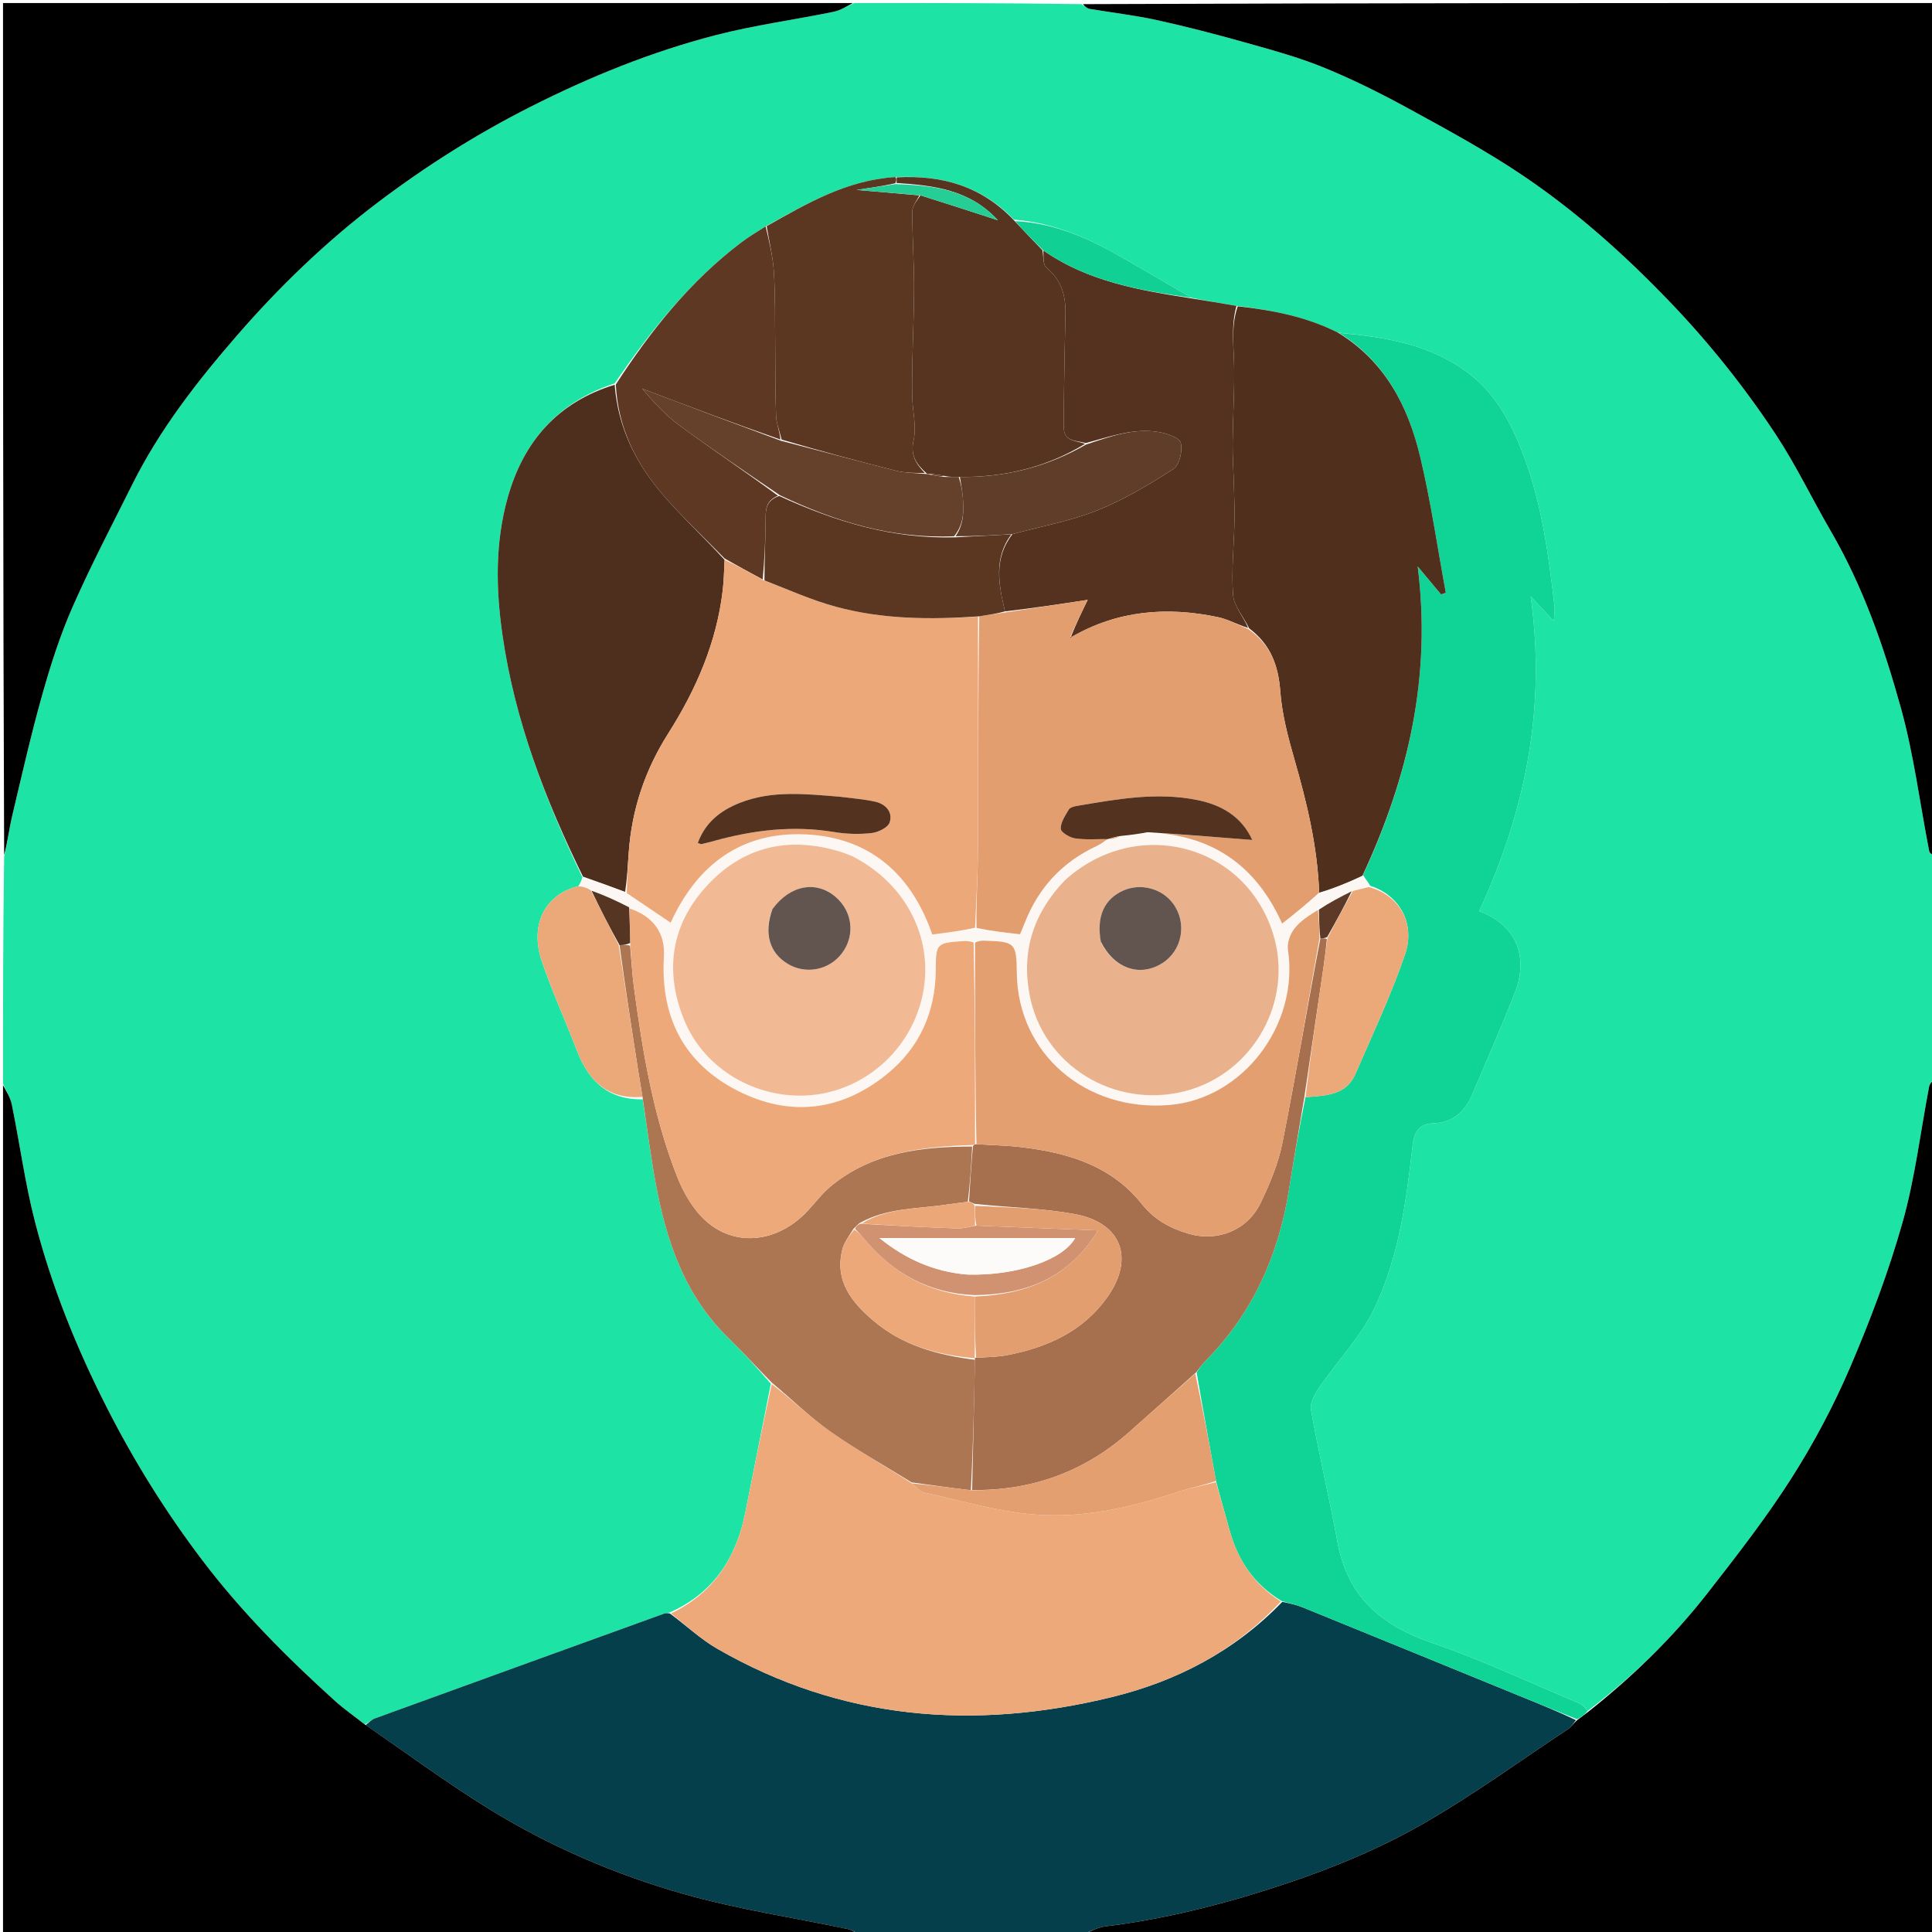
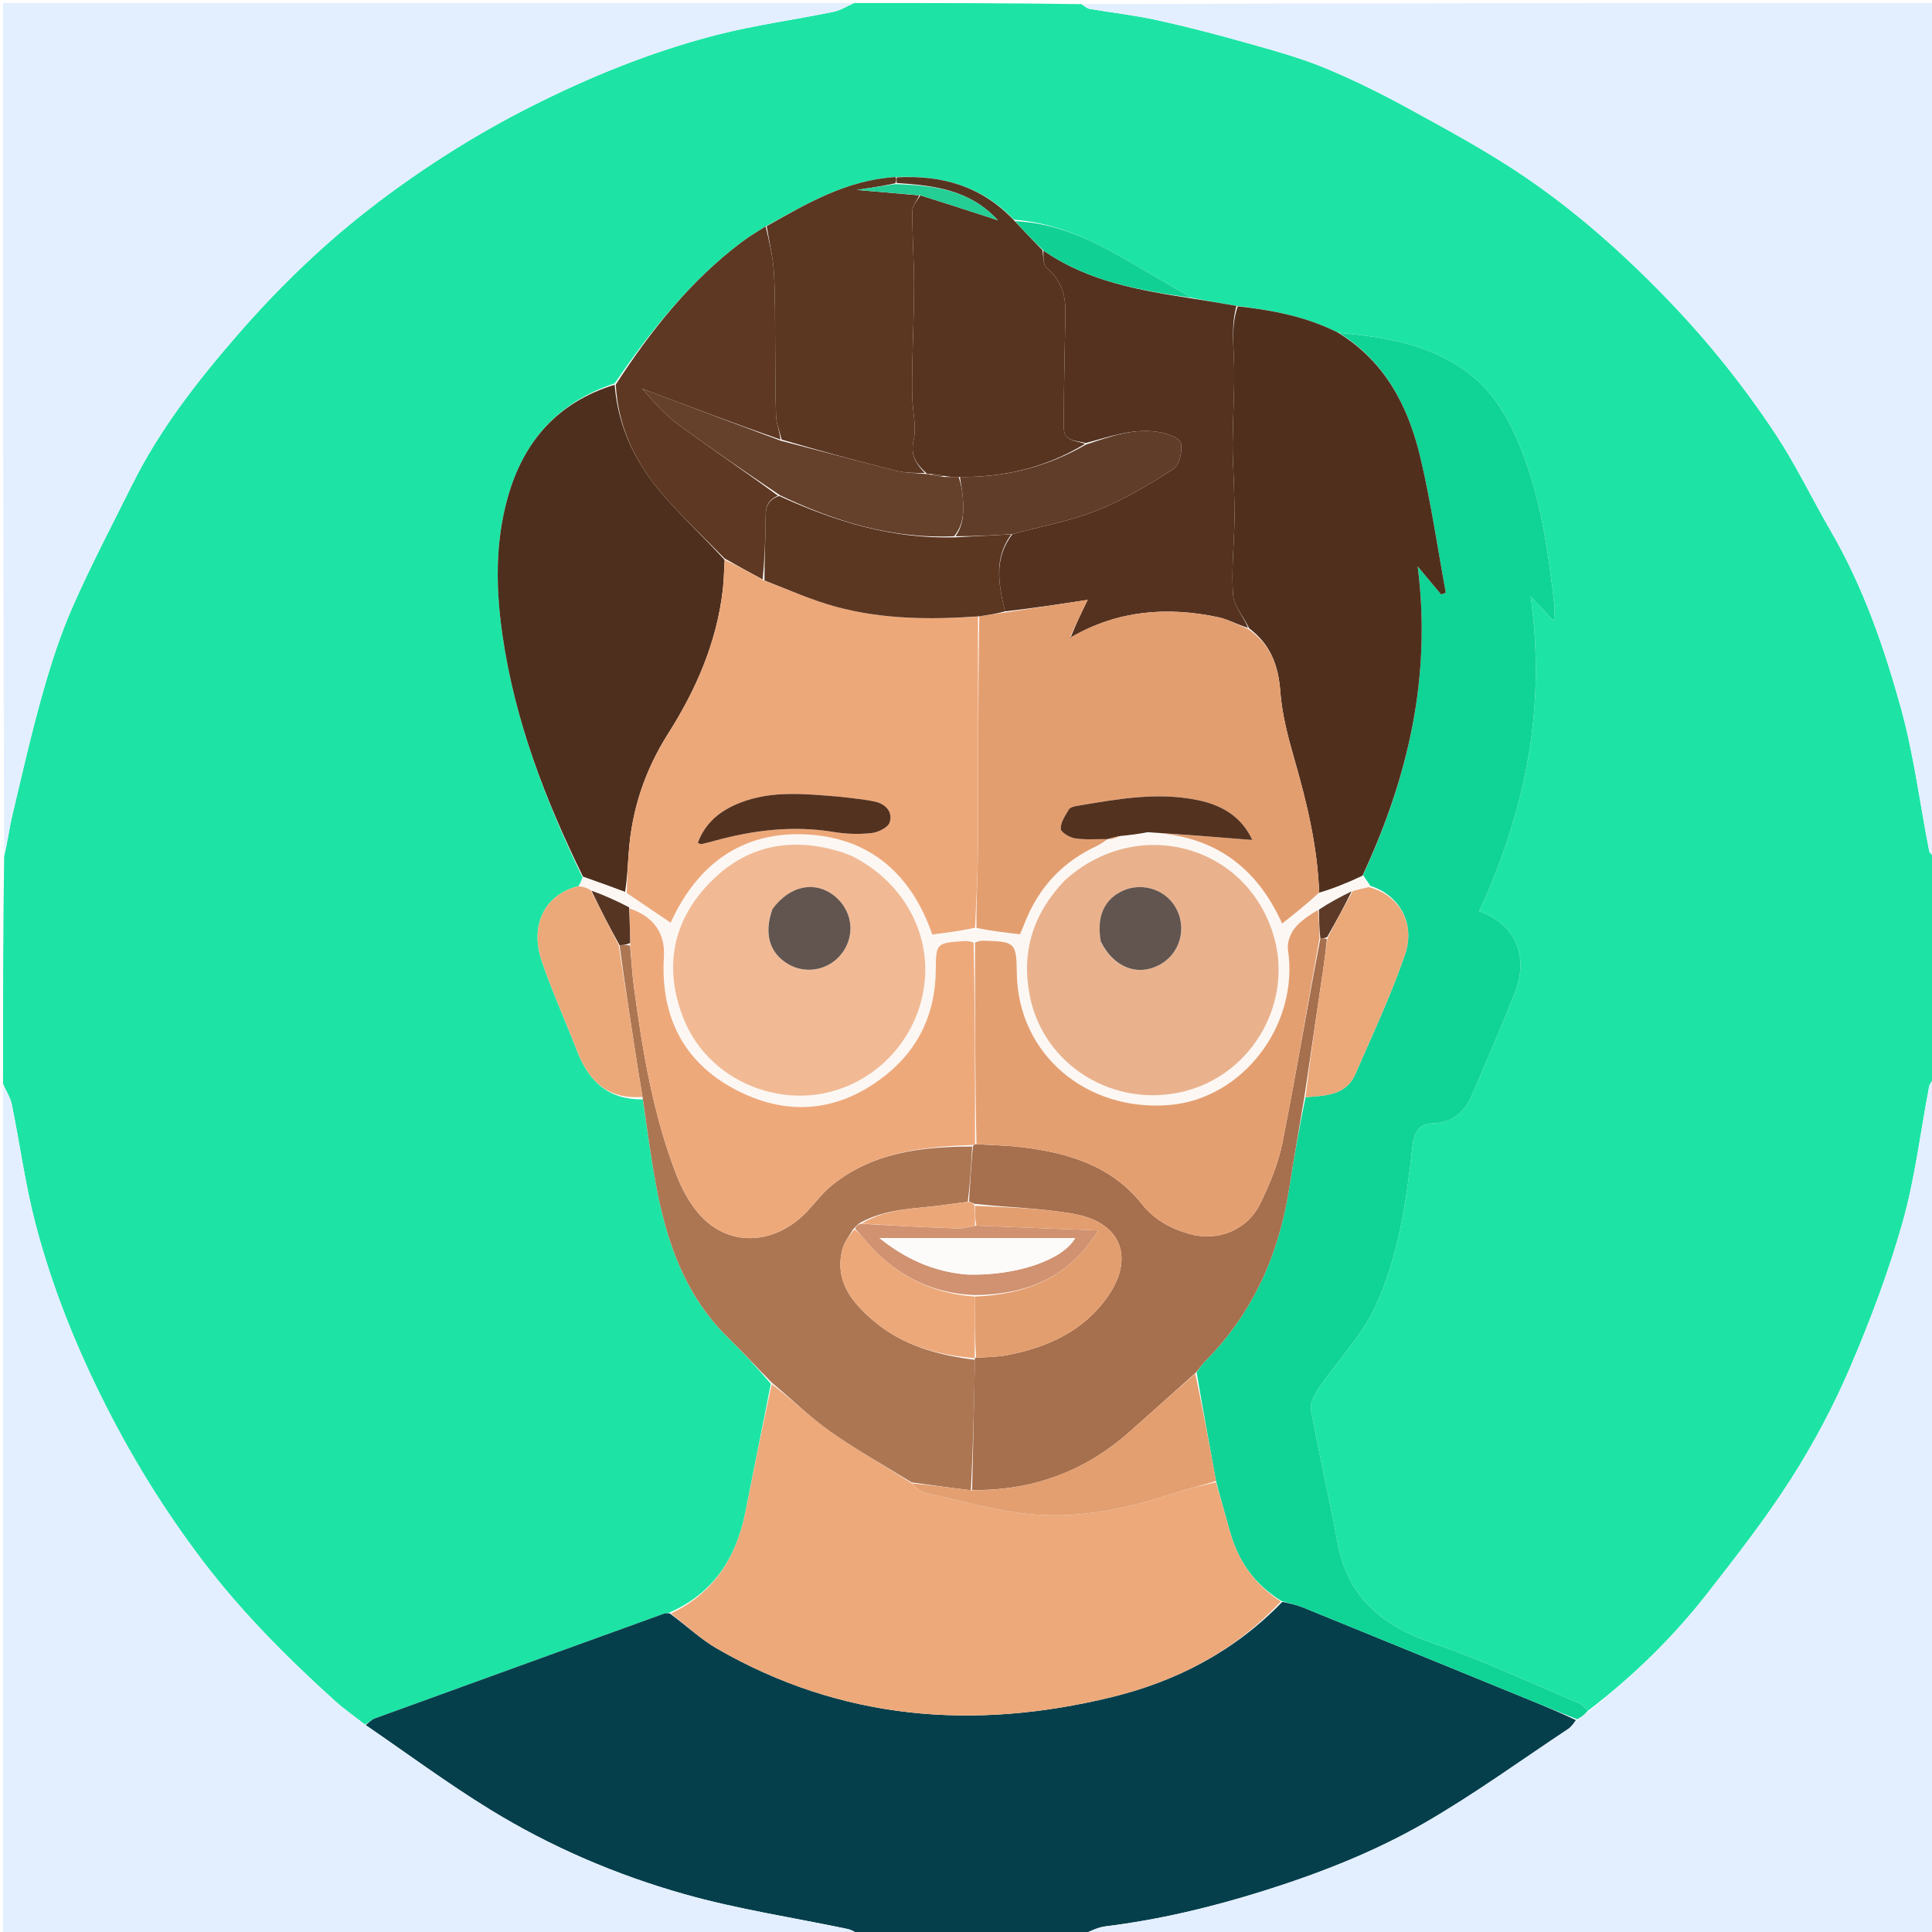
<svg xmlns="http://www.w3.org/2000/svg" version="1.1" id="Layer_1" x="0px" y="0px" width="100%" viewBox="0 0 640 640" enable-background="new 0 0 640 640" xml:space="preserve">
  <path fill="#1DE4A5" opacity="1" stroke="none" d=" M641,284   C641,308.354 641,332.708 640.63,357.266   C639.844,358.312 639.213,359.115 639.042,360.006   C636.167,375.004 634.382,390.304 630.245,404.941   C625.612,421.332 619.541,437.417 612.818,453.087   C607.35,465.831 600.745,478.245 593.279,489.932   C584.885,503.072 575.235,515.447 565.628,527.763   C554.118,542.517 540.73,555.497 525.947,566.767   C524.992,565.699 524.242,564.707 523.251,564.291   C506.987,557.474 490.977,549.901 474.327,544.201   C457.591,538.471 446.387,528.924 443.078,510.984   C440.367,496.286 436.924,481.722 434.276,467.014   C433.87,464.758 435.563,461.746 437.034,459.596   C443.118,450.705 450.924,442.687 455.436,433.096   C463.265,416.458 465.864,398.122 467.879,379.908   C468.404,375.17 469.849,372.267 474.805,372.103   C481.283,371.889 485.241,368.318 487.636,362.691   C492.453,351.38 497.411,340.12 501.875,328.669   C506.08,317.88 503.191,306.739 490.001,301.832   C505.065,269.176 512.314,235.112 507.041,197.531   C510.136,200.846 512.16,203.015 514.715,205.751   C514.843,203.534 515.109,202.221 514.963,200.955   C512.901,183.104 510.553,165.309 503.763,148.463   C499.923,138.938 495.027,130.183 486.657,123.771   C473.917,114.012 458.885,111.683 443.215,110.18   C432.554,104.82 421.394,102.719 409.597,101.324   C404.456,100.421 399.727,99.66 394.758,98.663   C387.314,94.282 380.088,90.178 372.914,85.985   C361.478,79.3 349.626,73.825 335.858,72.763   C325.054,61.484 311.816,57.953 296.641,58.648   C280.469,59.641 267.274,67.42 253.629,74.993   C250.68,76.831 247.981,78.473 245.475,80.371   C228.588,93.17 215.608,109.463 203.615,127.016   C184.665,133.257 173.392,146.287 168.184,164.833   C163.971,179.839 164.255,195.091 166.448,210.347   C170.513,238.622 180.603,264.915 192.975,290.688   C192.544,291.822 192.256,292.655 191.58,293.558   C180.413,296.34 175.376,306.447 179.526,318.55   C182.974,328.604 187.382,338.325 191.215,348.251   C195.061,358.211 201.525,364.329 212.908,364.178   C214.342,373.654 215.514,382.727 217.154,391.716   C220.668,410.977 226.755,429.071 241.298,443.227   C246.177,447.977 250.747,453.044 255.354,458.39   C252.48,472.827 249.724,486.843 246.938,500.853   C243.945,515.899 236.554,527.686 221.727,534.203   C220.868,534.317 220.371,534.397 219.906,534.566   C187.99,546.109 156.072,557.65 124.177,569.253   C123.034,569.668 122.118,570.705 120.807,571.223   C117.305,568.473 113.927,566.134 110.907,563.4   C95.047,549.05 79.965,533.93 67.018,516.853   C54.965,500.955 44.477,484.137 35.388,466.267   C25.361,446.555 17.172,426.26 11.647,404.959   C8.321,392.139 6.573,378.914 3.919,365.912   C3.428,363.509 1.997,361.299 1,359   C1,333.979 1,308.958 1.373,283.709   C2.501,279.055 3.018,274.572 4.052,270.212   C7.246,256.74 10.303,243.22 14.062,229.902   C16.838,220.064 19.999,210.235 24.115,200.898   C30.183,187.135 37.189,173.782 43.912,160.312   C52.946,142.21 65.312,126.352 78.454,111.198   C92.578,94.915 108.099,79.95 125.358,66.91   C141.207,54.936 157.862,44.418 175.675,35.407   C195.414,25.422 215.697,17.183 237.01,11.663   C249.837,8.341 263.064,6.579 276.072,3.919   C278.479,3.427 280.695,1.997 283,1   C308.021,1 333.042,1 358.275,1.368   C359.331,2.155 360.134,2.804 361.022,2.955   C368.388,4.207 375.841,5.039 383.129,6.636   C392.922,8.782 402.645,11.306 412.297,14.023   C421.101,16.501 429.997,18.898 438.44,22.342   C448.114,26.289 457.53,30.992 466.705,36.013   C479.418,42.971 492.224,49.906 504.227,57.984   C522.122,70.027 538.16,84.359 553.145,99.979   C566.206,113.595 577.883,128.238 588.224,143.892   C594.977,154.116 600.286,165.284 606.461,175.902   C617.182,194.332 624.112,214.348 629.739,234.677   C634.01,250.108 635.981,266.173 639.075,281.936   C639.229,282.72 640.336,283.316 641,284  z" />
  <path fill="#063F4C" opacity="1" stroke="none" d=" M121.096,571.453   C122.118,570.705 123.034,569.668 124.177,569.253   C156.072,557.65 187.99,546.109 219.906,534.566   C220.371,534.397 220.868,534.317 221.891,534.475   C227.442,538.574 232.106,542.996 237.52,546.119   C278.763,569.907 322.747,573.287 368.209,562.205   C389.685,556.969 408.959,547.014 424.777,530.63   C427.218,531.133 429.462,531.609 431.554,532.46   C455.995,542.402 480.412,552.402 504.836,562.384   C510.61,564.744 516.387,567.095 522.05,569.809   C521.154,571.016 520.504,572.064 519.569,572.684   C503.762,583.169 488.362,594.368 471.961,603.83   C455.114,613.55 436.905,620.647 418.275,626.477   C401.236,631.81 383.953,635.947 366.204,638.133   C363.394,638.479 360.731,640.014 358,641   C333.646,641 309.292,641 284.419,640.612   C282.893,639.815 281.919,639.243 280.872,639.023   C262.783,635.225 244.403,632.47 226.661,627.453   C204.068,621.063 182.396,611.764 162.332,599.434   C148.194,590.747 134.814,580.824 121.096,571.453  z" />
-   <path fill="#000000" opacity="1" stroke="none" d=" M358.469,641   C360.731,640.014 363.394,638.479 366.204,638.133   C383.953,635.947 401.236,631.81 418.275,626.477   C436.905,620.647 455.114,613.55 471.961,603.83   C488.362,594.368 503.762,583.169 519.569,572.684   C520.504,572.064 521.154,571.016 522.351,569.894   C523.857,568.784 524.949,567.947 526.04,567.111   C540.73,555.497 554.118,542.517 565.628,527.763   C575.235,515.447 584.885,503.072 593.279,489.932   C600.745,478.245 607.35,465.831 612.818,453.087   C619.541,437.417 625.612,421.332 630.245,404.941   C634.382,390.304 636.167,375.004 639.042,360.006   C639.213,359.115 639.844,358.312 640.63,357.734   C641,452.26 641,546.521 641,641   C546.979,641 452.958,641 358.469,641  z" />
-   <path fill="#000000" opacity="1" stroke="none" d=" M641,283.531   C640.336,283.316 639.229,282.72 639.075,281.936   C635.981,266.173 634.01,250.108 629.739,234.677   C624.112,214.348 617.182,194.332 606.461,175.902   C600.286,165.284 594.977,154.116 588.224,143.892   C577.883,128.238 566.206,113.595 553.145,99.979   C538.16,84.359 522.122,70.027 504.227,57.984   C492.224,49.906 479.418,42.971 466.705,36.013   C457.53,30.992 448.114,26.289 438.44,22.342   C429.997,18.898 421.101,16.501 412.297,14.023   C402.645,11.306 392.922,8.782 383.129,6.636   C375.841,5.039 368.388,4.207 361.022,2.955   C360.134,2.804 359.331,2.155 358.744,1.368   C452.927,1 546.854,1 641,1   C641,95.021 641,189.042 641,283.531  z" />
-   <path fill="#000000" opacity="1" stroke="none" d=" M120.807,571.223   C134.814,580.824 148.194,590.747 162.332,599.434   C182.396,611.764 204.068,621.063 226.661,627.453   C244.403,632.47 262.783,635.225 280.872,639.023   C281.919,639.243 282.893,639.815 283.951,640.612   C189.74,641 95.479,641 1,641   C1,547.313 1,453.625 1,359.469   C1.997,361.299 3.428,363.509 3.919,365.912   C6.573,378.914 8.321,392.139 11.647,404.959   C17.172,426.26 25.361,446.555 35.388,466.267   C44.477,484.137 54.965,500.955 67.018,516.853   C79.965,533.93 95.047,549.05 110.907,563.4   C113.927,566.134 117.305,568.473 120.807,571.223  z" />
-   <path fill="#000000" opacity="1" stroke="none" d=" M282.531,1   C280.695,1.997 278.479,3.427 276.072,3.919   C263.064,6.579 249.837,8.341 237.01,11.663   C215.697,17.183 195.414,25.422 175.675,35.407   C157.862,44.418 141.207,54.936 125.358,66.91   C108.099,79.95 92.578,94.915 78.454,111.198   C65.312,126.352 52.946,142.21 43.912,160.312   C37.189,173.782 30.183,187.135 24.115,200.898   C19.999,210.235 16.838,220.064 14.062,229.902   C10.303,243.22 7.246,256.74 4.052,270.212   C3.018,274.572 2.501,279.055 1.373,283.241   C1,189.073 1,95.146 1,1   C94.687,1 188.375,1 282.531,1  z" />
+   <path fill="#e3efff" opacity="1" stroke="none" d=" M358.469,641   C360.731,640.014 363.394,638.479 366.204,638.133   C383.953,635.947 401.236,631.81 418.275,626.477   C436.905,620.647 455.114,613.55 471.961,603.83   C488.362,594.368 503.762,583.169 519.569,572.684   C520.504,572.064 521.154,571.016 522.351,569.894   C523.857,568.784 524.949,567.947 526.04,567.111   C540.73,555.497 554.118,542.517 565.628,527.763   C575.235,515.447 584.885,503.072 593.279,489.932   C600.745,478.245 607.35,465.831 612.818,453.087   C619.541,437.417 625.612,421.332 630.245,404.941   C634.382,390.304 636.167,375.004 639.042,360.006   C639.213,359.115 639.844,358.312 640.63,357.734   C641,452.26 641,546.521 641,641   C546.979,641 452.958,641 358.469,641  z" />
+   <path fill="#e3efff" opacity="1" stroke="none" d=" M641,283.531   C640.336,283.316 639.229,282.72 639.075,281.936   C635.981,266.173 634.01,250.108 629.739,234.677   C624.112,214.348 617.182,194.332 606.461,175.902   C600.286,165.284 594.977,154.116 588.224,143.892   C577.883,128.238 566.206,113.595 553.145,99.979   C538.16,84.359 522.122,70.027 504.227,57.984   C492.224,49.906 479.418,42.971 466.705,36.013   C457.53,30.992 448.114,26.289 438.44,22.342   C429.997,18.898 421.101,16.501 412.297,14.023   C402.645,11.306 392.922,8.782 383.129,6.636   C375.841,5.039 368.388,4.207 361.022,2.955   C360.134,2.804 359.331,2.155 358.744,1.368   C452.927,1 546.854,1 641,1   C641,95.021 641,189.042 641,283.531  z" />
+   <path fill="#e3efff" opacity="1" stroke="none" d=" M120.807,571.223   C134.814,580.824 148.194,590.747 162.332,599.434   C182.396,611.764 204.068,621.063 226.661,627.453   C244.403,632.47 262.783,635.225 280.872,639.023   C281.919,639.243 282.893,639.815 283.951,640.612   C189.74,641 95.479,641 1,641   C1,547.313 1,453.625 1,359.469   C1.997,361.299 3.428,363.509 3.919,365.912   C6.573,378.914 8.321,392.139 11.647,404.959   C17.172,426.26 25.361,446.555 35.388,466.267   C44.477,484.137 54.965,500.955 67.018,516.853   C79.965,533.93 95.047,549.05 110.907,563.4   C113.927,566.134 117.305,568.473 120.807,571.223  z" />
+   <path fill="#e3efff" opacity="1" stroke="none" d=" M282.531,1   C280.695,1.997 278.479,3.427 276.072,3.919   C263.064,6.579 249.837,8.341 237.01,11.663   C215.697,17.183 195.414,25.422 175.675,35.407   C157.862,44.418 141.207,54.936 125.358,66.91   C108.099,79.95 92.578,94.915 78.454,111.198   C65.312,126.352 52.946,142.21 43.912,160.312   C37.189,173.782 30.183,187.135 24.115,200.898   C19.999,210.235 16.838,220.064 14.062,229.902   C10.303,243.22 7.246,256.74 4.052,270.212   C3.018,274.572 2.501,279.055 1.373,283.241   C1,189.073 1,95.146 1,1   C94.687,1 188.375,1 282.531,1  z" />
  <path fill="#0FD496" opacity="1" stroke="none" d=" M525.947,566.767   C524.949,567.947 523.857,568.784 522.464,569.535   C516.387,567.095 510.61,564.744 504.836,562.384   C480.412,552.402 455.995,542.402 431.554,532.46   C429.462,531.609 427.218,531.133 424.552,530.367   C415.386,524.801 410.085,516.924 407.381,507.156   C405.886,501.757 404.329,496.375 402.813,490.595   C400.625,478.436 398.425,466.667 396.402,454.579   C397.392,453.212 398.103,452.064 399.032,451.133   C414.893,435.233 423.569,415.845 427.028,393.874   C428.628,383.714 430.391,373.579 432.466,363.453   C439.199,362.94 445.919,362.858 448.982,355.801   C454.672,342.691 460.787,329.704 465.418,316.217   C469.02,305.731 463.38,296.419 453.916,293.441   C453.153,292.104 452.243,291.143 451.532,289.846   C466.527,257.466 474.254,224.158 469.626,187.624   C472.583,191.168 474.982,194.042 477.382,196.917   C477.902,196.723 478.422,196.529 478.943,196.336   C476.169,181.326 474.005,166.17 470.461,151.345   C466.467,134.641 458.892,119.776 443.552,110.259   C458.885,111.683 473.917,114.012 486.657,123.771   C495.027,130.183 499.923,138.938 503.763,148.463   C510.553,165.309 512.901,183.104 514.963,200.955   C515.109,202.221 514.843,203.534 514.715,205.751   C512.16,203.015 510.136,200.846 507.041,197.531   C512.314,235.112 505.065,269.176 490.001,301.832   C503.191,306.739 506.08,317.88 501.875,328.669   C497.411,340.12 492.453,351.38 487.636,362.691   C485.241,368.318 481.283,371.889 474.805,372.103   C469.849,372.267 468.404,375.17 467.879,379.908   C465.864,398.122 463.265,416.458 455.436,433.096   C450.924,442.687 443.118,450.705 437.034,459.596   C435.563,461.746 433.87,464.758 434.276,467.014   C436.924,481.722 440.367,496.286 443.078,510.984   C446.387,528.924 457.591,538.471 474.327,544.201   C490.977,549.901 506.987,557.474 523.251,564.291   C524.242,564.707 524.992,565.699 525.947,566.767  z" />
  <path fill="#EDA97A" opacity="1" stroke="none" d=" M402.801,490.986   C404.329,496.375 405.886,501.757 407.381,507.156   C410.085,516.924 415.386,524.801 424.284,530.515   C408.959,547.014 389.685,556.969 368.209,562.205   C322.747,573.287 278.763,569.907 237.52,546.119   C232.106,542.996 227.442,538.574 222.267,534.482   C236.554,527.686 243.945,515.899 246.938,500.853   C249.724,486.843 252.48,472.827 255.644,458.512   C262.363,463.591 268.337,469.467 275.096,474.229   C283.729,480.311 292.995,485.494 302.086,491.393   C303.509,492.655 304.717,494.121 306.175,494.439   C318.273,497.079 330.321,500.711 342.572,501.699   C358.514,502.984 374.196,499.525 389.426,494.453   C393.786,493.002 398.337,492.126 402.801,490.986  z" />
  <path fill="#50301D" opacity="1" stroke="none" d=" M443.215,110.18   C458.892,119.776 466.467,134.641 470.461,151.345   C474.005,166.17 476.169,181.326 478.943,196.336   C478.422,196.529 477.902,196.723 477.382,196.917   C474.982,194.042 472.583,191.168 469.626,187.624   C474.254,224.158 466.527,257.466 451.344,290.087   C446.313,292.497 441.669,294.33 436.994,295.707   C436.414,280.194 432.876,265.726 428.73,251.321   C426.63,244.024 424.669,236.514 424.108,228.991   C423.469,220.434 420.913,213.5 413.796,208.143   C411.923,204.238 408.756,200.794 408.479,197.131   C407.867,189.043 408.769,180.846 408.935,172.691   C409.015,168.774 408.854,164.85 408.751,160.931   C408.626,156.203 408.283,151.476 408.326,146.751   C408.402,138.428 408.939,130.104 408.828,121.786   C408.738,114.963 407.702,108.133 410.011,101.465   C421.394,102.719 432.554,104.82 443.215,110.18  z" />
  <path fill="#4E2F1D" opacity="1" stroke="none" d=" M193.12,290.387   C180.603,264.915 170.513,238.622 166.448,210.347   C164.255,195.091 163.971,179.839 168.184,164.833   C173.392,146.287 184.665,133.257 203.619,127.45   C204.744,141.84 210.768,153.698 219.715,164.039   C226.074,171.39 233.236,178.046 240.036,185.463   C239.841,189.065 239.795,192.233 239.434,195.365   C237.429,212.757 230.625,228.388 221.351,242.989   C213.685,255.058 209.304,268.104 208.283,282.32   C207.964,286.769 207.715,291.224 207.087,295.46   C202.2,293.624 197.66,292.005 193.12,290.387  z" />
  <path fill="#AC7653" opacity="1" stroke="none" d=" M301.987,491.065   C292.995,485.494 283.729,480.311 275.096,474.229   C268.337,469.467 262.363,463.591 255.749,458.088   C250.747,453.044 246.177,447.977 241.298,443.227   C226.755,429.071 220.668,410.977 217.154,391.716   C215.514,382.727 214.342,373.654 212.899,363.798   C212.358,360.211 211.835,357.45 211.402,354.675   C209.238,340.804 207.098,326.929 205.233,313.105   C206.573,313.037 207.631,312.921 208.732,313.271   C209.18,318.2 209.418,322.685 210.015,327.121   C212.878,348.391 216.383,369.57 224.252,389.645   C226.424,395.187 229.783,400.978 234.208,404.78   C244.111,413.287 257.854,411.345 267.345,401.32   C269.964,398.553 272.253,395.403 275.161,392.993   C288.775,381.707 305.215,379.851 322.051,379.799   C321.718,386.136 321.357,392.081 320.594,398.117   C318.074,398.467 315.944,398.663 313.837,398.994   C304.153,400.513 294.03,399.97 284.801,405.132   C283.98,405.766 283.469,406.351 282.675,407.141   C281.244,409.525 279.611,411.582 279.03,413.903   C276.419,424.34 282.121,431.387 289.378,437.542   C299.045,445.74 310.649,448.909 322.993,450.452   C322.672,465.142 322.349,479.366 321.621,493.667   C314.807,492.851 308.397,491.958 301.987,491.065  z" />
  <path fill="#54321F" opacity="1" stroke="none" d=" M409.597,101.324   C407.702,108.133 408.738,114.963 408.828,121.786   C408.939,130.104 408.402,138.428 408.326,146.751   C408.283,151.476 408.626,156.203 408.751,160.931   C408.854,164.85 409.015,168.774 408.935,172.691   C408.769,180.846 407.867,189.043 408.479,197.131   C408.756,200.794 411.923,204.238 413.451,208.004   C409.907,206.935 406.797,205.137 403.457,204.434   C386.571,200.88 370.25,202.186 355.005,211.002   C355.024,211.029 355.059,211.086 354.831,210.74   C356.587,206.336 358.571,202.278 360.315,198.712   C351.785,200.012 342.395,201.443 332.928,202.525   C330.787,193.549 329.15,184.957 335.392,176.936   C345.071,174.331 354.681,172.593 363.564,169.038   C372.39,165.506 380.719,160.51 388.734,155.333   C390.727,154.045 391.812,149.288 391.148,146.677   C390.708,144.945 386.517,143.574 383.823,143.118   C375.522,141.714 367.77,144.617 359.695,146.772   C356.332,145.841 352.379,146.354 352.382,141.462   C352.385,137.358 352.413,133.253 352.478,129.15   C352.611,120.77 352.751,112.39 352.937,104.011   C353.07,97.995 351.697,92.786 346.682,88.719   C345.45,87.72 345.72,84.869 345.623,82.959   C360.652,93.424 377.815,96.194 394.999,98.899   C399.727,99.66 404.456,100.421 409.597,101.324  z" />
  <path fill="#573420" opacity="1" stroke="none" d=" M345.3,82.869   C345.72,84.869 345.45,87.72 346.682,88.719   C351.697,92.786 353.07,97.995 352.937,104.011   C352.751,112.39 352.611,120.77 352.478,129.15   C352.413,133.253 352.385,137.358 352.382,141.462   C352.379,146.354 356.332,145.841 359.461,147.022   C346.649,154.815 332.764,158.156 317.58,158.006   C315.776,158 314.389,157.997 312.895,157.666   C311.192,157.227 309.595,157.116 307.748,157.004   C307.499,157.003 307,156.998 306.826,156.701   C303.42,153.586 301.52,150.803 302.651,145.782   C303.653,141.337 302.324,136.39 302.202,131.661   C302.092,127.413 302.176,123.158 302.261,118.908   C302.424,110.753 302.822,102.599 302.796,94.446   C302.77,86.292 302.195,78.14 302.213,69.988   C302.217,68.229 303.728,66.472 304.915,64.714   C313.495,67.393 321.706,70.071 330.554,72.957   C321.236,62.795 309.278,61.422 297.001,60.627   C297.011,59.82 297.02,59.282 297.028,58.744   C311.816,57.953 325.054,61.484 335.972,73.073   C339.343,76.671 342.322,79.77 345.3,82.869  z" />
  <path fill="#5B3621" opacity="1" stroke="none" d=" M296.641,58.648   C297.02,59.282 297.011,59.82 296.58,60.717   C292.064,61.683 287.969,62.289 283.76,62.912   C290.901,63.531 297.723,64.123 304.546,64.714   C303.728,66.472 302.217,68.229 302.213,69.988   C302.195,78.14 302.77,86.292 302.796,94.446   C302.822,102.599 302.424,110.753 302.261,118.908   C302.176,123.158 302.092,127.413 302.202,131.661   C302.324,136.39 303.653,141.337 302.651,145.782   C301.52,150.803 303.42,153.586 306.385,156.703   C303.001,156.665 299.795,156.686 296.784,155.927   C284.157,152.746 271.589,149.331 258.924,145.624   C258.231,142.73 257.175,140.229 257.081,137.692   C256.79,129.851 256.884,121.995 256.795,114.146   C256.706,106.155 256.85,98.148 256.368,90.179   C256.059,85.062 254.802,80.002 253.969,74.916   C267.274,67.42 280.469,59.641 296.641,58.648  z" />
  <path fill="#5E3822" opacity="1" stroke="none" d=" M253.629,74.993   C254.802,80.002 256.059,85.062 256.368,90.179   C256.85,98.148 256.706,106.155 256.795,114.146   C256.884,121.995 256.79,129.851 257.081,137.692   C257.175,140.229 258.231,142.73 258.538,145.606   C243.074,140.233 227.919,134.501 212.763,128.77   C216.597,133.256 220.501,137.564 225.092,140.934   C235.887,148.86 247.01,156.338 257.742,164.231   C253.51,165.865 253.63,169.085 253.613,172.508   C253.581,179.011 253.222,185.512 252.651,191.961   C248.216,189.608 244.128,187.31 240.04,185.012   C233.236,178.046 226.074,171.39 219.715,164.039   C210.768,153.698 204.744,141.84 203.984,127.388   C215.608,109.463 228.588,93.17 245.475,80.371   C247.981,78.473 250.68,76.831 253.629,74.993  z" />
  <path fill="#FCF7F3" opacity="1" stroke="none" d=" M192.975,290.688   C197.66,292.005 202.2,293.624 207.283,295.631   C212.549,299.194 217.273,302.369 222.158,305.653   C230.95,286.434 245.661,275.357 267.06,276.414   C288.391,277.467 302.034,289.863 308.819,309.565   C313.867,308.929 318.449,308.352 323.472,307.842   C328.471,308.422 333.029,308.934 337.904,309.482   C338.397,308.294 338.976,306.956 339.509,305.6   C344.081,293.969 351.987,285.488 363.352,280.229   C364.64,279.633 365.776,278.708 366.991,277.956   C367,277.977 366.963,277.959 367.32,278.098   C368.864,277.858 370.051,277.478 371.618,277.019   C374.58,276.594 377.163,276.249 380.187,276.041   C401.732,276.55 416.192,286.925 424.722,305.954   C429.048,302.511 433.036,299.337 437.024,296.163   C441.669,294.33 446.313,292.497 451.146,290.423   C452.243,291.143 453.153,292.104 453.558,293.472   C451.413,294.309 449.771,294.738 447.765,295.248   C443.878,297.177 440.355,299.025 436.509,300.969   C433.664,303.224 430.737,305.073 428.756,307.649   C427.349,309.478 426.32,312.423 426.654,314.64   C430.38,339.416 411.794,363.967 387.478,366.031   C359.67,368.391 337.181,349.01 336.837,322.387   C336.707,312.287 336.334,311.91 325.951,311.619   C324.957,311.591 323.959,311.72 322.519,311.72   C321.076,311.694 320.076,311.696 319.081,311.761   C310.193,312.34 310.037,312.552 309.984,321.282   C309.9,335.268 304.59,347.068 293.81,355.824   C278.662,368.127 261.618,370.123 244.31,361.298   C226.519,352.227 218.733,336.833 219.93,316.903   C220.401,309.064 216.436,303.557 208.395,300.558   C204.161,298.357 200.039,296.507 195.642,294.447   C194.234,293.988 193.101,293.737 191.969,293.487   C192.256,292.655 192.544,291.822 192.975,290.688  M281.883,283.422   C280.79,283.017 279.714,282.559 278.603,282.214   C261.164,276.8 245.794,280.411 233.634,294.007   C222.151,306.846 220.17,321.98 226.599,337.817   C232.853,353.225 248.583,363.084 265.345,362.949   C284.267,362.797 300.921,349.376 305.394,330.675   C309.89,311.881 300.634,292.848 281.883,283.422  M352.423,291.928   C342.302,302.543 338.326,315.036 341.05,329.519   C345.437,352.839 369.029,367.465 392.513,361.468   C415.231,355.667 428.755,331.387 421.669,309.126   C412.209,279.404 376.315,270.16 352.423,291.928  z" />
  <path fill="#EBA97A" opacity="1" stroke="none" d=" M191.58,293.558   C193.101,293.737 194.234,293.988 195.655,294.833   C198.946,301.305 201.948,307.18 204.949,313.056   C207.098,326.929 209.238,340.804 211.402,354.675   C211.835,357.45 212.358,360.211 212.849,363.358   C201.525,364.329 195.061,358.211 191.215,348.251   C187.382,338.325 182.974,328.604 179.526,318.55   C175.376,306.447 180.413,296.34 191.58,293.558  z" />
  <path fill="#10D193" opacity="1" stroke="none" d=" M345.623,82.959   C342.322,79.77 339.343,76.671 336.251,73.262   C349.626,73.825 361.478,79.3 372.914,85.985   C380.088,90.178 387.314,94.282 394.758,98.663   C377.815,96.194 360.652,93.424 345.623,82.959  z" />
  <path fill="#A66F4D" opacity="1" stroke="none" d=" M320.996,398.026   C321.357,392.081 321.718,386.136 322.294,379.694   C322.675,379.138 322.84,379.079 323.461,379.039   C328.718,379.363 333.545,379.447 338.316,380.014   C353.703,381.843 368.105,386.092 378.253,398.85   C382.44,404.115 387.839,407.009 393.975,408.75   C403.465,411.443 413.253,407.459 417.547,398.574   C420.631,392.194 423.456,385.432 424.83,378.528   C429.302,356.069 433.055,333.466 437.385,310.918   C438.279,310.843 438.872,310.767 439.543,311.103   C439.225,314.457 438.858,317.405 438.427,320.343   C436.321,334.707 434.198,349.069 432.08,363.432   C430.391,373.579 428.628,383.714 427.028,393.874   C423.569,415.845 414.893,435.233 399.032,451.133   C398.103,452.064 397.392,453.212 396.133,454.71   C388.481,461.566 381.281,467.978 374.069,474.376   C359.221,487.548 341.831,493.841 322.026,493.589   C322.349,479.366 322.672,465.142 322.961,450.384   C322.927,449.849 322.886,449.704 323.333,449.778   C327.076,449.554 330.425,449.531 333.659,448.908   C346.939,446.349 358.837,441.008 366.859,429.64   C375.916,416.804 371.498,405.048 356.124,402.204   C345.258,400.194 334.056,399.998 322.8,398.794   C322.063,398.405 321.529,398.216 320.996,398.026  z" />
  <path fill="#E39F70" opacity="1" stroke="none" d=" M321.621,493.667   C341.831,493.841 359.221,487.548 374.069,474.376   C381.281,467.978 388.481,461.566 395.956,455.03   C398.425,466.667 400.625,478.436 402.813,490.595   C398.337,492.126 393.786,493.002 389.426,494.453   C374.196,499.525 358.514,502.984 342.572,501.699   C330.321,500.711 318.273,497.079 306.175,494.439   C304.717,494.121 303.509,492.655 302.086,491.393   C308.397,491.958 314.807,492.851 321.621,493.667  z" />
  <path fill="#EBA879" opacity="1" stroke="none" d=" M432.466,363.453   C434.198,349.069 436.321,334.707 438.427,320.343   C438.858,317.405 439.225,314.457 439.734,310.811   C442.608,305.128 445.369,300.147 448.13,295.167   C449.771,294.738 451.413,294.309 453.412,293.848   C463.38,296.419 469.02,305.731 465.418,316.217   C460.787,329.704 454.672,342.691 448.982,355.801   C445.919,362.858 439.199,362.94 432.466,363.453  z" />
  <path fill="#E39E70" opacity="1" stroke="none" d=" M436.994,295.707   C433.036,299.337 429.048,302.511 424.722,305.954   C416.192,286.925 401.732,276.55 380.557,275.824   C391.85,276.389 403.213,277.308 414.836,278.248   C411.255,270.421 404.627,266.663 396.723,265.04   C383.266,262.276 369.967,264.734 356.705,266.974   C355.754,267.135 354.453,267.486 354.045,268.179   C352.862,270.188 351.309,272.443 351.386,274.547   C351.429,275.712 354.344,277.461 356.143,277.725   C359.69,278.245 363.362,277.915 366.982,277.936   C365.776,278.708 364.64,279.633 363.352,280.229   C351.987,285.488 344.081,293.969 339.509,305.6   C338.976,306.956 338.397,308.294 337.904,309.482   C333.029,308.934 328.471,308.422 323.467,307.4   C323.345,298.488 323.911,290.087 323.95,281.684   C324.068,255.876 323.985,230.068 324.392,204.165   C327.538,203.671 330.271,203.273 333.004,202.874   C342.395,201.443 351.785,200.012 360.315,198.712   C358.571,202.278 356.587,206.336 354.688,210.626   C354.674,210.949 354.574,211.04 354.475,211.132   C354.553,211.19 354.682,211.311 354.699,211.296   C354.809,211.206 354.894,211.085 354.987,210.975   C370.25,202.186 386.571,200.88 403.457,204.434   C406.797,205.137 409.907,206.935 413.468,208.367   C420.913,213.5 423.469,220.434 424.108,228.991   C424.669,236.514 426.63,244.024 428.73,251.321   C432.876,265.726 436.414,280.194 436.994,295.707  z" />
  <path fill="#EDA87A" opacity="1" stroke="none" d=" M323.98,204.259   C323.985,230.068 324.068,255.876 323.95,281.684   C323.911,290.087 323.345,298.488 323.025,307.332   C318.449,308.352 313.867,308.929 308.819,309.565   C302.034,289.863 288.391,277.467 267.06,276.414   C245.661,275.357 230.95,286.434 222.158,305.653   C217.273,302.369 212.549,299.194 207.63,295.848   C207.715,291.224 207.964,286.769 208.283,282.32   C209.304,268.104 213.685,255.058 221.351,242.989   C230.625,228.388 237.429,212.757 239.434,195.365   C239.795,192.233 239.841,189.065 240.036,185.463   C244.128,187.31 248.216,189.608 252.891,192.217   C261.268,195.385 268.903,198.811 276.88,200.98   C292.296,205.171 308.128,205.316 323.98,204.259  M277.665,263.902   C266.709,262.994 255.73,261.766 245.098,265.949   C238.67,268.477 233.634,272.443 231.154,279.233   C231.779,279.444 232.113,279.686 232.379,279.626   C233.836,279.297 235.281,278.911 236.722,278.515   C249.699,274.956 262.784,273.379 276.225,275.61   C280.294,276.285 284.57,276.419 288.661,275.974   C290.863,275.734 294.136,274.164 294.706,272.454   C295.852,269.021 293.399,266.346 289.914,265.565   C286.203,264.734 282.367,264.462 277.665,263.902  z" />
  <path fill="#EEA97B" opacity="1" stroke="none" d=" M323.005,379.02   C322.84,379.079 322.675,379.138 322.267,379.302   C305.215,379.851 288.775,381.707 275.161,392.993   C272.253,395.403 269.964,398.553 267.345,401.32   C257.854,411.345 244.111,413.287 234.208,404.78   C229.783,400.978 226.424,395.187 224.252,389.645   C216.383,369.57 212.878,348.391 210.015,327.121   C209.418,322.685 209.18,318.2 208.783,312.841   C208.696,308.266 208.601,304.587 208.507,300.909   C216.436,303.557 220.401,309.064 219.93,316.903   C218.733,336.833 226.519,352.227 244.31,361.298   C261.618,370.123 278.662,368.127 293.81,355.824   C304.59,347.068 309.9,335.268 309.984,321.282   C310.037,312.552 310.193,312.34 319.081,311.761   C320.076,311.696 321.076,311.694 322.53,312.209   C322.992,334.844 322.999,356.932 323.005,379.02  z" />
  <path fill="#EDA879" opacity="1" stroke="none" d=" M322.959,449.917   C310.649,448.909 299.045,445.74 289.378,437.542   C282.121,431.387 276.419,424.34 279.03,413.903   C279.611,411.582 281.244,409.525 282.97,407.314   C284.419,408.266 285.321,409.223 286.156,410.236   C295.714,421.826 307.792,428.468 322.985,429.494   C322.957,436.541 322.922,443.122 322.886,449.704   C322.886,449.704 322.927,449.849 322.959,449.917  z" />
  <path fill="#D09271" opacity="1" stroke="none" d=" M322.977,429.029   C307.792,428.468 295.714,421.826 286.156,410.236   C285.321,409.223 284.419,408.266 283.252,407.109   C283.469,406.351 283.98,405.766 285.126,405.366   C296.251,406.032 306.739,406.576 317.234,406.94   C319.143,407.006 321.078,406.335 323.439,406.007   C336.809,406.525 349.741,407.04 363.781,407.6   C353.783,423.691 339.635,428.772 322.977,429.029  M320.683,422.229   C336.695,422.656 352.063,417.408 356.159,410.118   C334.643,410.118 313.127,410.118 291.33,410.118   C299.728,416.849 308.972,421.261 320.683,422.229  z" />
  <path fill="#ECA779" opacity="1" stroke="none" d=" M323,406.005   C321.078,406.335 319.143,407.006 317.234,406.94   C306.739,406.576 296.251,406.032 285.434,405.316   C294.03,399.97 304.153,400.513 313.837,398.994   C315.944,398.663 318.074,398.467 320.594,398.117   C321.529,398.216 322.063,398.405 322.8,399.232   C323.002,401.914 323.001,403.96 323,406.005  z" />
  <path fill="#563523" opacity="1" stroke="none" d=" M208.395,300.558   C208.601,304.587 208.696,308.266 208.739,312.375   C207.631,312.921 206.573,313.037 205.233,313.105   C201.948,307.18 198.946,301.305 195.931,295.043   C200.039,296.507 204.161,298.357 208.395,300.558  z" />
  <path fill="#5B3621" opacity="1" stroke="none" d=" M324.392,204.165   C308.128,205.316 292.296,205.171 276.88,200.98   C268.903,198.811 261.268,195.385 253.238,192.271   C253.222,185.512 253.581,179.011 253.613,172.508   C253.63,169.085 253.51,165.865 258.099,164.292   C276.815,172.846 295.641,178.58 316.461,177.996   C322.952,177.668 328.978,177.337 335.005,177.007   C329.15,184.957 330.787,193.549 332.928,202.525   C330.271,203.273 327.538,203.671 324.392,204.165  z" />
  <path fill="#603D29" opacity="1" stroke="none" d=" M335.392,176.936   C328.978,177.337 322.952,177.668 316.532,177.635   C319.339,173.624 319.285,169.216 318.948,164.792   C318.774,162.52 318.322,160.269 317.996,158.008   C332.764,158.156 346.649,154.815 359.766,147.258   C367.77,144.617 375.522,141.714 383.823,143.118   C386.517,143.574 390.708,144.945 391.148,146.677   C391.812,149.288 390.727,154.045 388.734,155.333   C380.719,160.51 372.39,165.506 363.564,169.038   C354.681,172.593 345.071,174.331 335.392,176.936  z" />
  <path fill="#65402B" opacity="1" stroke="none" d=" M317.58,158.006   C318.322,160.269 318.774,162.52 318.948,164.792   C319.285,169.216 319.339,173.624 316.068,177.633   C295.641,178.58 276.815,172.846 258.357,164.058   C247.01,156.338 235.887,148.86 225.092,140.934   C220.501,137.564 216.597,133.256 212.763,128.77   C227.919,134.501 243.074,140.233 258.615,145.983   C271.589,149.331 284.157,152.746 296.784,155.927   C299.795,156.686 303.001,156.665 306.559,157   C307,156.998 307.499,157.003 308.037,157.235   C310.05,157.642 311.526,157.818 313.001,157.993   C314.389,157.997 315.776,158 317.58,158.006  z" />
  <path fill="#24CE95" opacity="1" stroke="none" d=" M304.915,64.714   C297.723,64.123 290.901,63.531 283.76,62.912   C287.969,62.289 292.064,61.683 296.58,60.986   C309.278,61.422 321.236,62.795 330.554,72.957   C321.706,70.071 313.495,67.393 304.915,64.714  z" />
  <path fill="#5B3621" opacity="1" stroke="none" d=" M312.895,157.666   C311.526,157.818 310.05,157.642 308.286,157.236   C309.595,157.116 311.192,157.227 312.895,157.666  z" />
  <path fill="#F1BA95" opacity="1" stroke="none" d=" M282.228,283.588   C300.634,292.848 309.89,311.881 305.394,330.675   C300.921,349.376 284.267,362.797 265.345,362.949   C248.583,363.084 232.853,353.225 226.599,337.817   C220.17,321.98 222.151,306.846 233.634,294.007   C245.794,280.411 261.164,276.8 278.603,282.214   C279.714,282.559 280.79,283.017 282.228,283.588  M255.711,301.501   C252.974,309.218 254.874,315.64 260.978,319.306   C266.448,322.59 273.519,321.609 277.904,316.957   C283.43,311.094 282.892,302.216 276.695,297.017   C270.263,291.62 261.737,293.189 255.711,301.501  z" />
  <path fill="#E9B28D" opacity="1" stroke="none" d=" M352.678,291.676   C376.315,270.16 412.209,279.404 421.669,309.126   C428.755,331.387 415.231,355.667 392.513,361.468   C369.029,367.465 345.437,352.839 341.05,329.519   C338.326,315.036 342.302,302.543 352.678,291.676  M364.806,312.312   C369.13,320.918 377.6,323.747 385.02,319.065   C391.651,314.879 393.322,305.79 388.638,299.38   C384.931,294.307 377.912,292.443 372.123,294.994   C365.819,297.773 363.15,303.597 364.806,312.312  z" />
  <path fill="#E49F71" opacity="1" stroke="none" d=" M323.461,379.039   C322.999,356.932 322.992,334.844 322.975,312.266   C323.959,311.72 324.957,311.591 325.951,311.619   C336.334,311.91 336.707,312.287 336.837,322.387   C337.181,349.01 359.67,368.391 387.478,366.031   C411.794,363.967 430.38,339.416 426.654,314.64   C426.32,312.423 427.349,309.478 428.756,307.649   C430.737,305.073 433.664,303.224 436.564,301.427   C436.989,304.833 437.037,307.876 437.084,310.918   C433.055,333.466 429.302,356.069 424.83,378.528   C423.456,385.432 420.631,392.194 417.547,398.574   C413.253,407.459 403.465,411.443 393.975,408.75   C387.839,407.009 382.44,404.115 378.253,398.85   C368.105,386.092 353.703,381.843 338.316,380.014   C333.545,379.447 328.718,379.363 323.461,379.039  z" />
  <path fill="#53321F" opacity="1" stroke="none" d=" M366.991,277.956   C363.362,277.915 359.69,278.245 356.143,277.725   C354.344,277.461 351.429,275.712 351.386,274.547   C351.309,272.443 352.862,270.188 354.045,268.179   C354.453,267.486 355.754,267.135 356.705,266.974   C369.967,264.734 383.266,262.276 396.723,265.04   C404.627,266.663 411.255,270.421 414.836,278.248   C403.213,277.308 391.85,276.389 380.116,275.688   C377.163,276.249 374.58,276.594 371.233,276.926   C369.301,277.263 368.132,277.611 366.963,277.959   C366.963,277.959 367,277.977 366.991,277.956  z" />
  <path fill="#5C3A27" opacity="1" stroke="none" d=" M437.385,310.918   C437.037,307.876 436.989,304.833 436.887,301.332   C440.355,299.025 443.878,297.177 447.765,295.248   C445.369,300.147 442.608,305.128 439.656,310.4   C438.872,310.767 438.279,310.843 437.385,310.918  z" />
  <path fill="#E39E70" opacity="1" stroke="none" d=" M367.32,278.098   C368.132,277.611 369.301,277.263 370.854,277.007   C370.051,277.478 368.864,277.858 367.32,278.098  z" />
  <path fill="#E39E6F" opacity="1" stroke="none" d=" M323.439,406.007   C323.001,403.96 323.002,401.914 323.003,399.431   C334.056,399.998 345.258,400.194 356.124,402.204   C371.498,405.048 375.916,416.804 366.859,429.64   C358.837,441.008 346.939,446.349 333.659,448.908   C330.425,449.531 327.076,449.554 323.333,449.778   C322.922,443.122 322.957,436.541 322.985,429.494   C339.635,428.772 353.783,423.691 363.781,407.6   C349.741,407.04 336.809,406.525 323.439,406.007  z" />
  <path fill="#54321F" opacity="1" stroke="none" d=" M355.005,211.002   C354.894,211.085 354.809,211.206 354.699,211.296   C354.682,211.311 354.553,211.19 354.475,211.132   C354.574,211.04 354.674,210.949 354.916,210.971   C355.059,211.086 355.024,211.029 355.005,211.002  z" />
  <path fill="#53321F" opacity="1" stroke="none" d=" M278.125,263.924   C282.367,264.462 286.203,264.734 289.914,265.565   C293.399,266.346 295.852,269.021 294.706,272.454   C294.136,274.164 290.863,275.734 288.661,275.974   C284.57,276.419 280.294,276.285 276.225,275.61   C262.784,273.379 249.699,274.956 236.722,278.515   C235.281,278.911 233.836,279.297 232.379,279.626   C232.113,279.686 231.779,279.444 231.154,279.233   C233.634,272.443 238.67,268.477 245.098,265.949   C255.73,261.766 266.709,262.994 278.125,263.924  z" />
  <path fill="#FDFBFA" opacity="1" stroke="none" d=" M320.215,422.201   C308.972,421.261 299.728,416.849 291.33,410.118   C313.127,410.118 334.643,410.118 356.159,410.117   C352.063,417.408 336.695,422.656 320.215,422.201  z" />
  <path fill="#62554F" opacity="1" stroke="none" d=" M255.879,301.159   C261.737,293.189 270.263,291.62 276.695,297.017   C282.892,302.216 283.43,311.094 277.904,316.957   C273.519,321.609 266.448,322.59 260.978,319.306   C254.874,315.64 252.974,309.218 255.879,301.159  z" />
  <path fill="#62554F" opacity="1" stroke="none" d=" M364.671,311.931   C363.15,303.597 365.819,297.773 372.123,294.994   C377.912,292.443 384.931,294.307 388.638,299.38   C393.322,305.79 391.651,314.879 385.02,319.065   C377.6,323.747 369.13,320.918 364.671,311.931  z" />
</svg>
